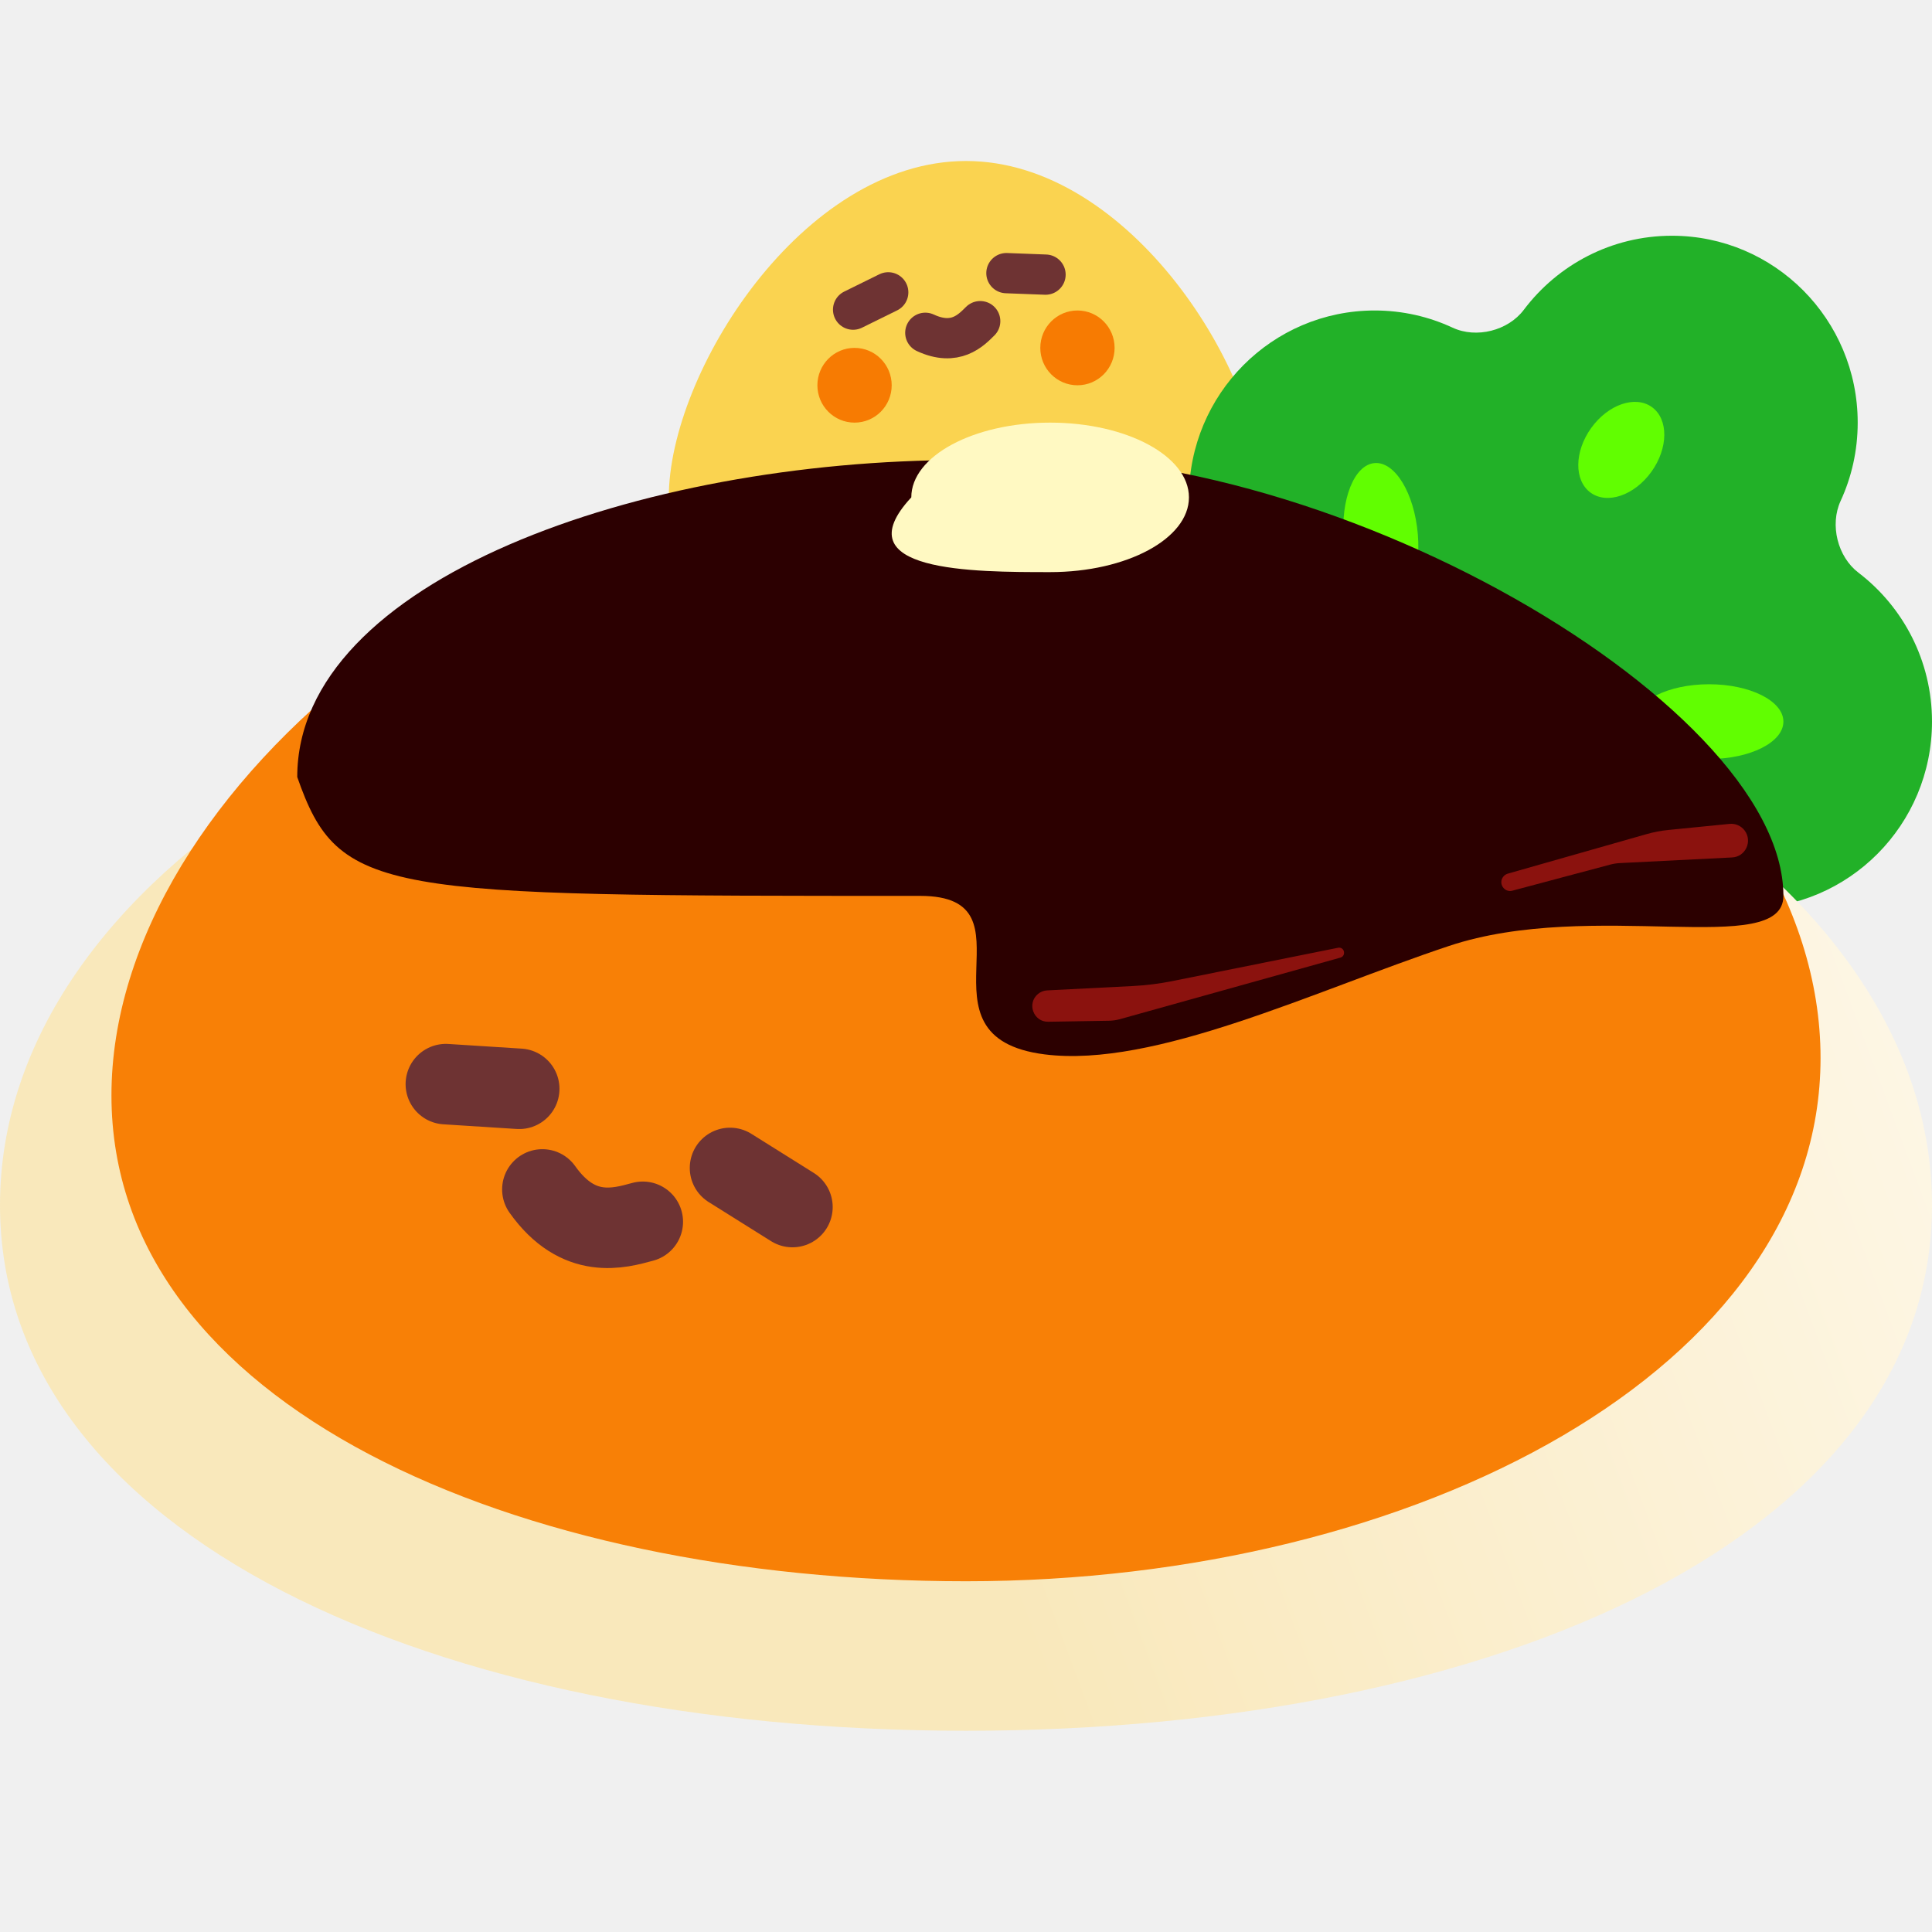
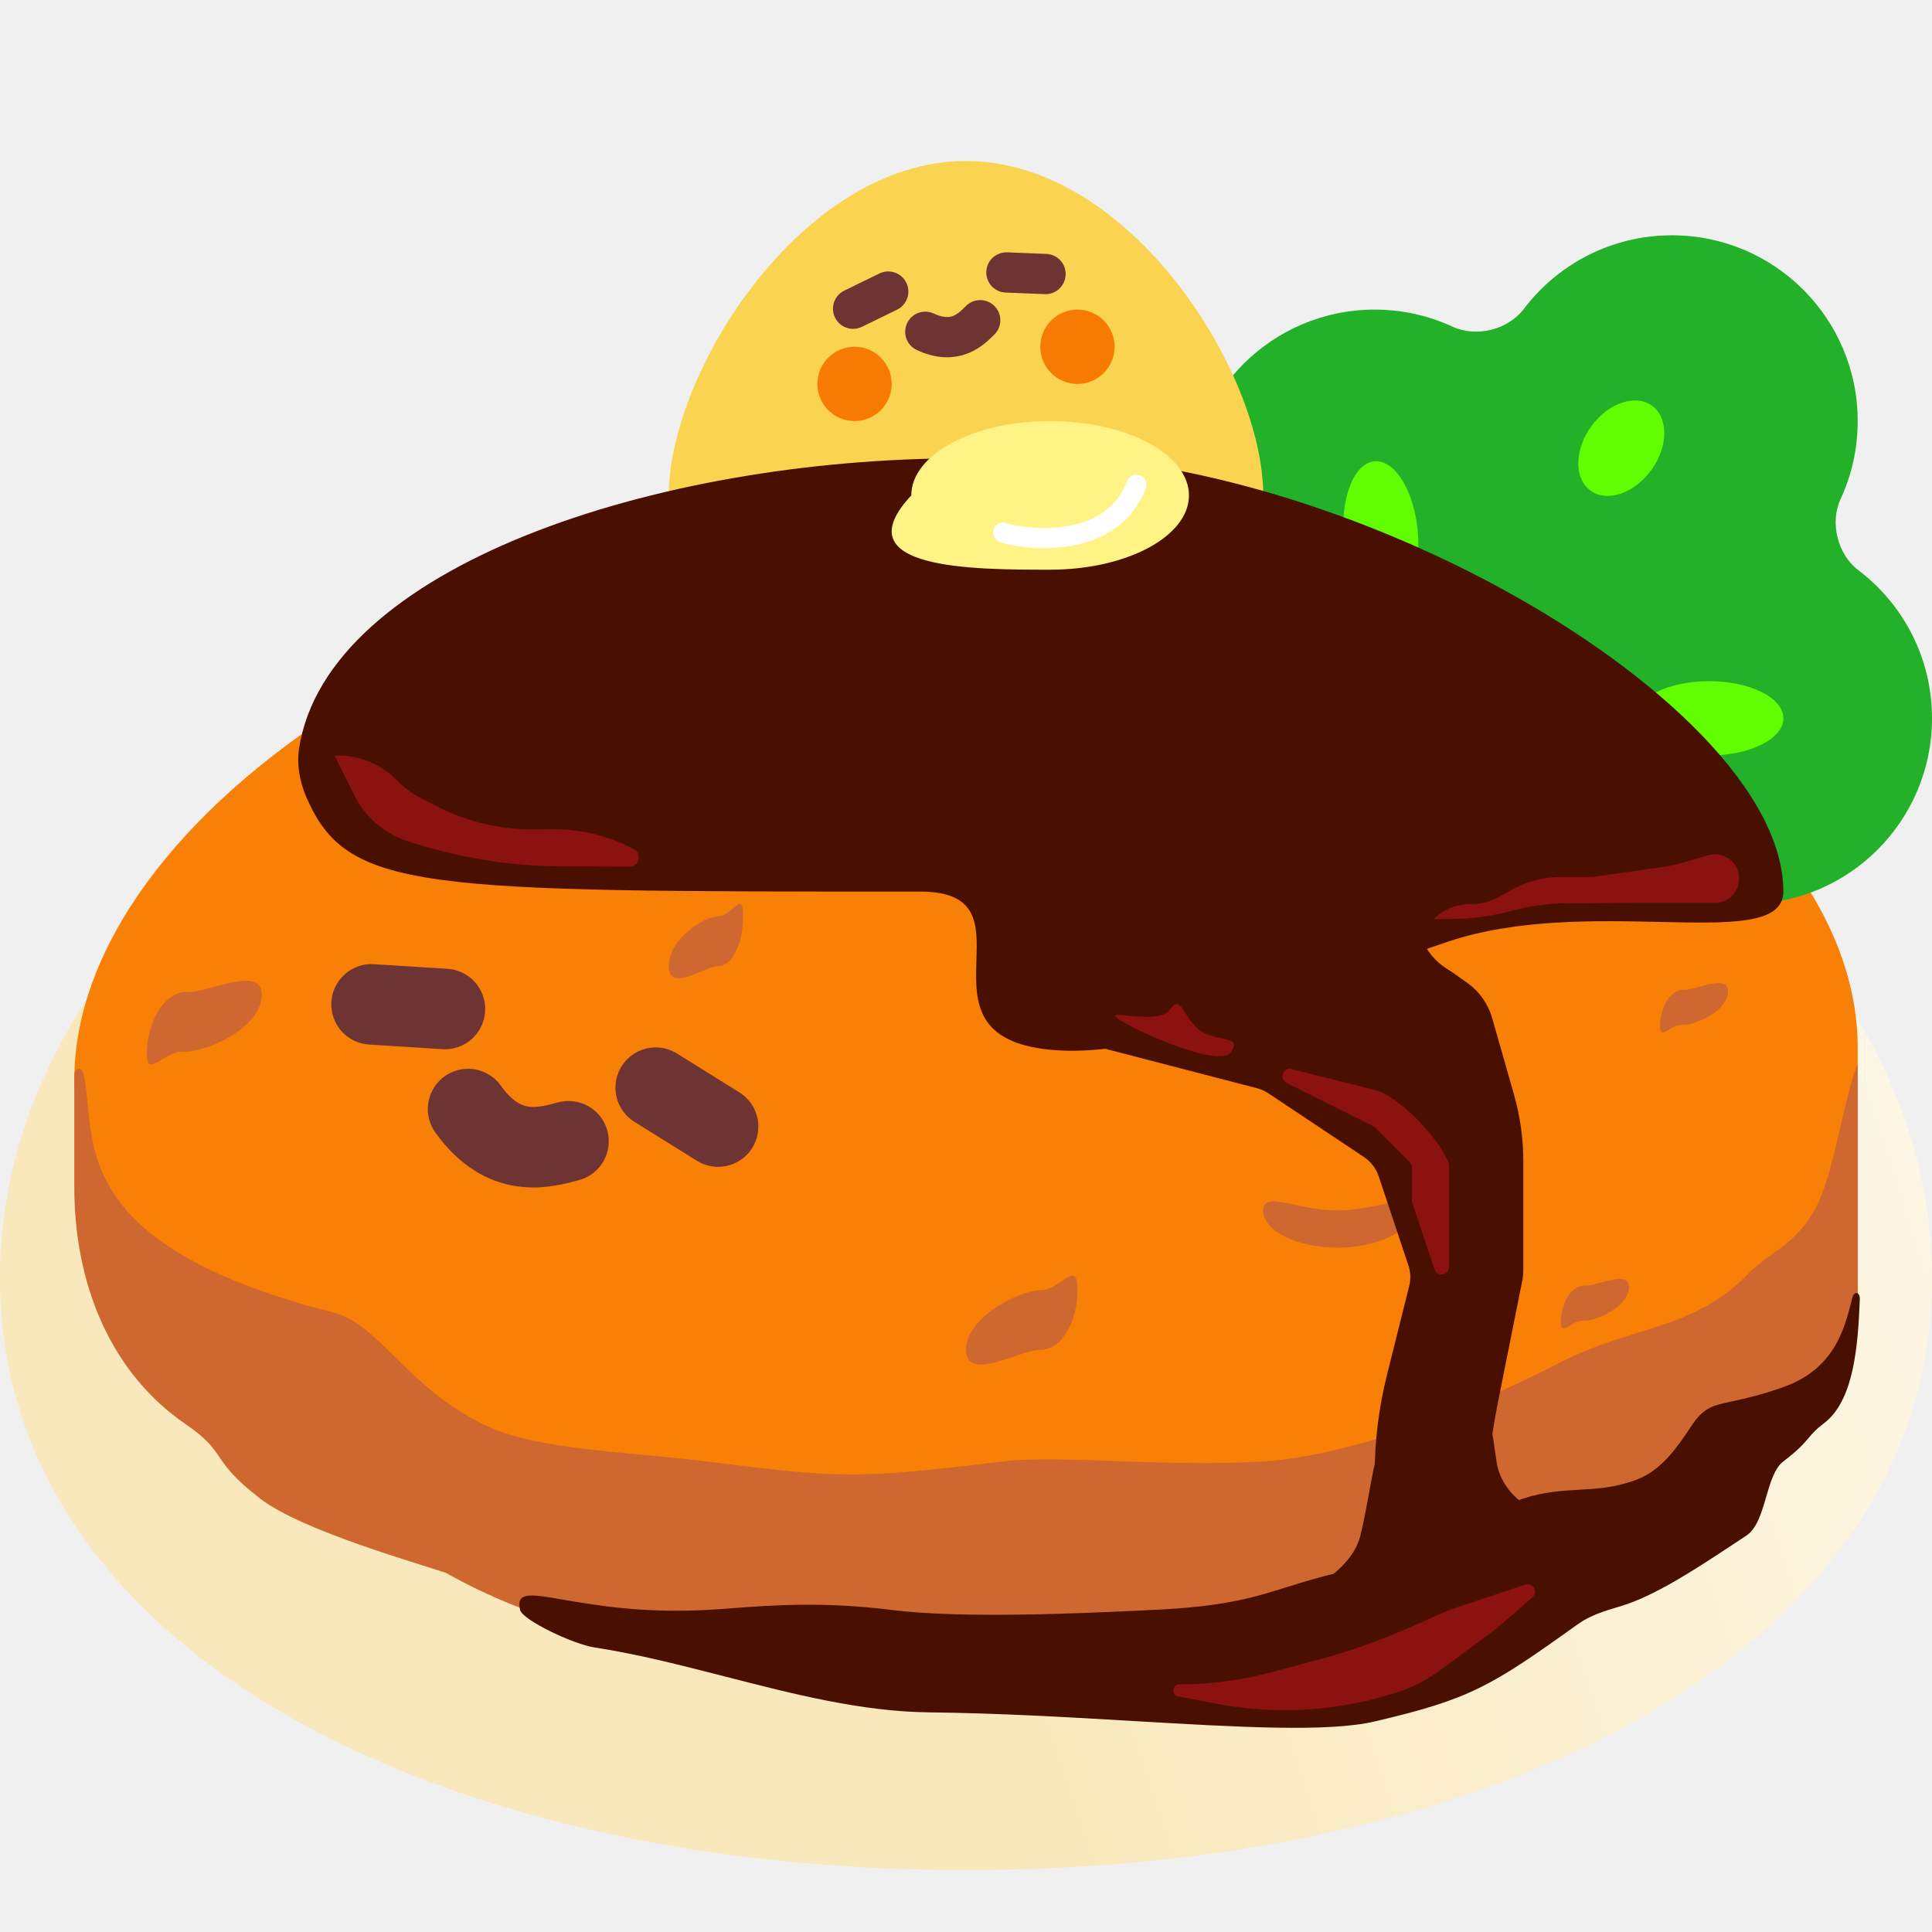
<svg xmlns="http://www.w3.org/2000/svg" width="48" height="48" viewBox="0 0 48 48" fill="none">
  <g clip-path="url(#clip0_742_2756)">
-     <path d="M31.385 12.357C31.385 15.434 28.078 17.929 24 17.929C19.922 17.929 16.616 15.434 16.616 12.357C16.616 9.28 19.922 4 24 4C28.078 4 31.385 9.28 31.385 12.357Z" fill="#FAD350" />
-     <path fill-rule="evenodd" clip-rule="evenodd" d="M46.154 10.5C46.154 11.195 46.002 11.855 45.729 12.447C45.457 13.039 45.654 13.832 46.17 14.226C47.282 15.074 48 16.417 48 17.928C48 20.492 45.934 22.571 43.385 22.571C42.014 22.571 40.784 21.971 39.938 21.017C39.647 20.688 39.192 20.535 38.763 20.623C38.466 20.683 38.16 20.714 37.846 20.714C35.807 20.714 34.077 19.384 33.467 17.54C33.346 17.175 33.057 16.884 32.694 16.763C30.861 16.148 29.539 14.408 29.539 12.357C29.539 9.793 31.605 7.714 34.154 7.714C34.845 7.714 35.501 7.867 36.09 8.141C36.678 8.415 37.467 8.217 37.858 7.698C38.701 6.579 40.036 5.857 41.539 5.857C44.088 5.857 46.154 7.936 46.154 10.5Z" fill="#22B128" />
-     <path d="M39.517 12.239C39.93 12.54 40.606 12.308 41.028 11.722C41.45 11.135 41.457 10.416 41.044 10.116C40.631 9.815 39.954 10.047 39.533 10.633C39.111 11.219 39.104 11.938 39.517 12.239Z" fill="#61FE01" />
-     <path d="M35.226 13.278C35.14 12.256 34.659 11.462 34.151 11.505C33.643 11.548 33.301 12.412 33.386 13.434C33.471 14.456 33.953 15.249 34.461 15.206C34.969 15.163 35.311 14.3 35.226 13.278Z" fill="#61FE01" />
-     <path d="M42.462 17C43.481 17 44.308 17.416 44.308 17.928C44.308 18.441 43.481 18.857 42.462 18.857C41.442 18.857 40.615 18.441 40.615 17.928C40.615 17.416 41.442 17 42.462 17Z" fill="#61FE01" />
-     <path d="M48 29.942C48 38.116 37.255 43 24 43C10.745 43 0 38.116 0 29.942C0 21.769 10.745 15.143 24 15.143C37.255 15.143 48 21.769 48 29.942Z" fill="url(#paint0_linear_742_2756)" />
-     <path d="M45.231 26.286C45.231 33.978 35.216 39.286 24 39.286C12.784 39.286 2.769 34.907 2.769 27.214C2.769 19.522 12.784 11.429 24 11.429C35.216 11.429 45.231 18.593 45.231 26.286Z" fill="#F88006" />
-     <path d="M44.308 22.258C44.308 23.831 39.572 22.311 36 23.502C32.644 24.62 28.685 26.54 25.955 26.196C22.549 25.766 25.864 22.258 22.86 22.258C9.448 22.258 8.416 22.258 7.385 19.305C7.385 14.412 15.914 11.43 23.891 11.43C32.308 10.5 44.308 17.365 44.308 22.258Z" fill="url(#paint1_linear_742_2756)" />
-     <path d="M15.97 30.355C15.385 30.514 14.372 30.815 13.475 29.551" stroke="#6E3333" stroke-width="2" stroke-linecap="round" />
-     <path d="M11.077 26.935L12.9 27.051" stroke="#6E3333" stroke-width="2" stroke-linecap="round" />
-     <path d="M18.137 29.017L19.688 29.989" stroke="#6E3333" stroke-width="2" stroke-linecap="round" />
-     <path d="M24.353 7.979C24.124 8.207 23.735 8.615 22.989 8.268" stroke="#6E3333" stroke-linecap="round" />
-     <path d="M21.195 7.693L22.068 7.263" stroke="#6E3333" stroke-linecap="round" />
-     <path d="M25.004 6.786L25.976 6.823" stroke="#6E3333" stroke-linecap="round" />
-     <path d="M25.788 24.695C25.506 24.93 25.676 25.391 26.042 25.385L27.555 25.36C27.646 25.358 27.736 25.345 27.824 25.321L33.301 23.792C33.441 23.753 33.414 23.545 33.268 23.544C33.259 23.544 33.251 23.545 33.243 23.547L29.131 24.374C28.804 24.44 28.473 24.481 28.14 24.498L26.016 24.606C25.933 24.61 25.853 24.641 25.788 24.695Z" fill="#8B120E" />
-     <path d="M43.346 20.635C43.545 20.904 43.366 21.287 43.033 21.303L40.247 21.443C40.162 21.447 40.078 21.461 39.996 21.483L37.574 22.129C37.37 22.183 37.216 21.943 37.35 21.779C37.378 21.744 37.416 21.719 37.459 21.706L40.907 20.724C41.086 20.673 41.268 20.638 41.452 20.62L42.972 20.469C43.117 20.455 43.259 20.518 43.346 20.635Z" fill="#8B120E" />
-     <path d="M29.539 12.357C29.539 13.383 27.995 14.214 26.09 14.214C24.185 14.214 20.915 14.214 22.641 12.357C22.641 11.332 24.185 10.5 26.09 10.5C27.995 10.5 29.539 11.332 29.539 12.357Z" fill="#FFF9C2" />
-     <path d="M26.769 9.572C27.279 9.572 27.692 9.156 27.692 8.643C27.692 8.13 27.279 7.714 26.769 7.714C26.259 7.714 25.846 8.13 25.846 8.643C25.846 9.156 26.259 9.572 26.769 9.572Z" fill="#F77B02" />
-     <path d="M21.231 10.5C21.741 10.5 22.154 10.085 22.154 9.572C22.154 9.059 21.741 8.643 21.231 8.643C20.721 8.643 20.308 9.059 20.308 9.572C20.308 10.085 20.721 10.5 21.231 10.5Z" fill="#F77B02" />
+     <path d="M48 31.75C48 40.959 37.255 46.462 24 46.462C10.745 46.462 0 40.959 0 31.75C0 22.542 10.745 15.077 24 15.077C37.255 15.077 48 22.542 48 31.75Z" fill="url(#paint0_linear_742_2756)" />
+     <path fill-rule="evenodd" clip-rule="evenodd" d="M46.006 32.612L46.154 32.616V31.446V26.154C46.155 26.113 46.154 26.072 46.154 26.031C46.154 19.404 35.703 13.231 24 13.231C12.297 13.231 1.846 20.203 1.846 26.831C1.846 27.741 2.043 28.597 2.414 29.398L2.769 31.692L3.71 31.712C3.698 31.85 3.692 31.986 3.692 32.123C4.577 37.055 13.707 40.923 24.923 40.923C35.343 40.923 44.727 37.583 46.006 32.612Z" fill="#F88006" />
+     <path d="M8.308 32.616C1.472 30.881 2.437 28.164 2.07 26.663C2.028 26.49 1.846 26.536 1.846 26.714V29.499C1.846 31.824 2.696 34.072 4.615 35.385C5.677 36.111 5.177 36.237 6.462 37.231C7.482 38.02 10.309 38.817 11.077 39.077C13.235 40.287 15.667 40.923 18.141 40.923H22.074H26.16C32.913 40.923 39.511 38.901 45.105 35.117C45.16 35.079 45.202 35.024 45.223 34.96L46.154 32.127V26.442C45.842 27.129 45.602 28.955 45.191 29.846C44.696 30.918 44.008 31.049 43.385 31.692C42.084 33.035 40.521 32.945 38.769 33.846C37.449 34.525 34.117 36.131 31.385 36.308C29.015 36.462 26.319 36.137 24.923 36.308C21.241 36.76 20.826 36.721 17.538 36.308C15.515 36.053 13.338 36.038 12 35.385C10.144 34.478 9.388 32.889 8.308 32.616Z" fill="#CF6730" />
+     <path d="M35.077 30.073C35.077 30.582 34.25 30.996 33.231 30.996C32.211 30.996 31.384 30.582 31.384 30.073C31.384 29.563 32.211 30.073 33.231 30.073C34.25 30.073 35.077 29.563 35.077 30.073Z" fill="#CF6730" />
+     <path fill-rule="evenodd" clip-rule="evenodd" d="M46.154 10.462C46.154 11.153 46.002 11.809 45.729 12.398C45.457 12.986 45.654 13.774 46.17 14.166C47.282 15.009 48 16.343 48 17.846C48 20.395 45.934 22.462 43.385 22.462C42.014 22.462 40.784 21.864 39.938 20.916C39.647 20.589 39.192 20.438 38.763 20.524C38.466 20.584 38.16 20.615 37.846 20.615C35.807 20.615 34.077 19.293 33.467 17.46C33.346 17.097 33.057 16.808 32.694 16.688C30.861 16.077 29.539 14.347 29.539 12.308C29.539 9.759 31.605 7.692 34.154 7.692C34.845 7.692 35.501 7.844 36.09 8.117C36.678 8.389 37.467 8.193 37.858 7.676C38.701 6.564 40.036 5.846 41.539 5.846C44.088 5.846 46.154 7.913 46.154 10.462Z" fill="#22B128" />
+     <path d="M39.517 12.19C39.93 12.489 40.606 12.259 41.028 11.676C41.45 11.094 41.457 10.379 41.044 10.08C40.631 9.781 39.954 10.011 39.533 10.594C39.111 11.177 39.104 11.892 39.517 12.19Z" fill="#61FE01" />
+     <path d="M35.226 13.223C35.14 12.207 34.659 11.418 34.151 11.461C33.643 11.504 33.301 12.362 33.386 13.378C33.471 14.394 33.953 15.183 34.461 15.14C34.969 15.098 35.311 14.239 35.226 13.223Z" fill="#61FE01" />
+     <path d="M42.462 16.923C43.481 16.923 44.308 17.336 44.308 17.846C44.308 18.356 43.481 18.769 42.462 18.769C41.442 18.769 40.615 18.356 40.615 17.846C40.615 17.336 41.442 16.923 42.462 16.923Z" fill="#61FE01" />
+     <path d="M31.385 12.308C31.385 15.367 28.078 17.846 24 17.846C19.922 17.846 16.616 15.367 16.616 12.308C16.616 9.249 19.922 4 24 4C28.078 4 31.385 9.249 31.385 12.308Z" fill="#FAD350" />
+     <path fill-rule="evenodd" clip-rule="evenodd" d="M44.307 22.151C44.307 22.974 42.994 22.945 41.228 22.905C39.642 22.87 37.69 22.827 35.999 23.387C35.608 23.517 35.208 23.657 34.803 23.804C35.404 23.853 35.99 24.07 36.487 24.443C36.77 24.655 36.975 24.953 37.072 25.292L37.612 27.184C37.767 27.726 37.846 28.286 37.846 28.85V31.546C37.846 31.644 37.836 31.741 37.817 31.836L37.207 34.883C37.031 35.766 36.936 36.663 36.924 37.564C37.179 37.461 37.481 37.351 37.846 37.231C38.362 37.062 38.796 37.038 39.224 37.013C39.678 36.988 40.124 36.963 40.653 36.765C41.266 36.538 41.658 35.979 42.018 35.434C42.325 34.969 42.54 34.922 43.046 34.813C43.342 34.75 43.737 34.664 44.307 34.462C45.572 34.013 45.822 33.023 46.001 32.322L46.022 32.239C46.067 32.062 46.215 32.098 46.207 32.279C46.16 33.437 46.063 34.808 45.304 35.37C45.119 35.508 45.034 35.608 44.937 35.722C44.817 35.864 44.679 36.026 44.308 36.307C44.089 36.473 43.985 36.83 43.879 37.193C43.765 37.583 43.649 37.981 43.385 38.153C43.282 38.221 43.175 38.292 43.065 38.365C42.181 38.949 41.125 39.648 40.276 39.902L40.236 39.914C39.879 40.02 39.513 40.13 39.21 40.346C37.029 41.91 36.521 42.214 34.154 42.769C32.994 43.041 30.778 42.911 28.187 42.76C26.575 42.665 24.816 42.562 23.076 42.543C21.405 42.524 19.703 42.087 18.015 41.653C16.924 41.373 15.838 41.094 14.769 40.93C14.231 40.848 12.98 40.246 12.922 40C12.815 39.539 13.174 39.602 14.002 39.745C14.774 39.878 15.952 40.082 17.539 39.999C17.738 39.989 17.953 39.973 18.186 39.956C19.165 39.882 20.457 39.785 22.154 39.999C23.909 40.222 26.94 40.078 28.268 40.016C28.402 40.009 28.519 40.004 28.616 39.999C30.407 39.921 31.136 39.693 31.976 39.43C32.341 39.316 32.728 39.195 33.231 39.076C33.594 38.991 33.896 38.911 34.153 38.833V36.635C34.153 35.805 34.255 34.978 34.456 34.172L35.011 31.953C35.054 31.783 35.047 31.604 34.991 31.438L34.253 29.224C34.188 29.029 34.06 28.862 33.89 28.748L31.513 27.164C31.428 27.106 31.333 27.064 31.234 27.038L27.461 26.057C26.929 26.116 26.424 26.124 25.954 26.065C24.196 25.844 24.229 24.809 24.259 23.858C24.287 22.967 24.313 22.151 22.859 22.151C10.412 22.151 8.628 22.151 7.611 19.804C7.445 19.421 7.368 18.999 7.432 18.587C8.13 14.097 16.263 11.387 23.891 11.387C32.307 10.462 44.307 17.287 44.307 22.151Z" fill="#490F01" />
+     <path d="M14.124 28.354C13.539 28.511 12.525 28.811 11.629 27.554" stroke="#6E3333" stroke-width="2" stroke-linecap="round" />
+     <path d="M9.231 24.953L11.054 25.068" stroke="#6E3333" stroke-width="2" stroke-linecap="round" />
+     <path d="M16.291 27.023L17.841 27.989" stroke="#6E3333" stroke-width="2" stroke-linecap="round" />
+     <path d="M24.353 7.956C24.124 8.182 23.735 8.588 22.989 8.243" stroke="#6E3333" stroke-linecap="round" />
+     <path d="M21.195 7.67L22.068 7.244" stroke="#6E3333" stroke-linecap="round" />
+     <path d="M25.004 6.769L25.976 6.808" stroke="#6E3333" stroke-linecap="round" />
+     <path d="M8.343 18.771C8.328 18.772 8.318 18.788 8.325 18.801L8.806 19.762C9.075 20.3 9.547 20.708 10.117 20.897C11.36 21.308 12.66 21.52 13.969 21.526L15.639 21.533C15.884 21.534 15.963 21.206 15.746 21.095L15.689 21.066C15.08 20.756 14.406 20.597 13.723 20.602L13.261 20.606C12.433 20.612 11.614 20.419 10.876 20.043L10.46 19.831C10.253 19.725 10.063 19.587 9.899 19.423L9.848 19.372C9.45 18.974 8.906 18.757 8.343 18.771Z" fill="#8B120E" />
+     <path d="M42.867 21.285C43.444 21.563 43.246 22.431 42.605 22.431L40.626 22.431L38.973 22.44C38.484 22.442 37.997 22.508 37.525 22.636C37.053 22.764 36.566 22.83 36.077 22.832L35.629 22.835L35.626 22.828C35.865 22.593 36.188 22.462 36.524 22.462H36.56C36.798 22.462 37.032 22.4 37.238 22.283L37.517 22.125C37.907 21.904 38.347 21.788 38.795 21.788H39.558L41.368 21.533C41.488 21.516 41.607 21.491 41.724 21.456L42.436 21.249C42.579 21.207 42.733 21.22 42.867 21.285Z" fill="#8B120E" />
+     <path d="M29.539 12.308C29.539 13.327 27.995 14.154 26.09 14.154C24.185 14.154 20.915 14.154 22.641 12.308C22.641 11.288 24.185 10.461 26.09 10.461C27.995 10.461 29.539 11.288 29.539 12.308Z" fill="#FFF386" />
+     <path d="M26.769 9.539C27.279 9.539 27.692 9.125 27.692 8.615C27.692 8.106 27.279 7.692 26.769 7.692C26.259 7.692 25.846 8.106 25.846 8.615C25.846 9.125 26.259 9.539 26.769 9.539Z" fill="#F77B02" />
+     <path d="M21.231 10.461C21.741 10.461 22.154 10.048 22.154 9.538C22.154 9.029 21.741 8.615 21.231 8.615C20.721 8.615 20.308 9.029 20.308 9.538C20.308 10.048 20.721 10.461 21.231 10.461Z" fill="#F77B02" />
+     <path d="M26.769 32.056C26.769 32.875 26.356 33.538 25.846 33.538C25.336 33.538 24 34.357 24 33.538C24 32.72 25.336 32.057 25.846 32.057C26.356 32.057 26.769 31.237 26.769 32.056Z" fill="#CF6730" />
+     <path d="M18.462 22.765C18.462 23.449 18.186 24.003 17.846 24.003C17.506 24.003 16.616 24.688 16.616 24.003C16.616 23.32 17.506 22.766 17.846 22.766C18.186 22.766 18.462 22.081 18.462 22.765Z" fill="#CF6730" />
+     <path d="M3.651 26.073C3.699 25.256 4.15 24.617 4.659 24.647C5.168 24.676 6.55 23.937 6.502 24.754C6.454 25.572 5.082 26.155 4.573 26.126C4.064 26.096 3.604 26.89 3.651 26.073Z" fill="#CF6730" />
+     <path d="M41.244 25.433C41.272 24.949 41.539 24.571 41.84 24.589C42.141 24.606 42.959 24.169 42.931 24.652C42.903 25.136 42.09 25.482 41.789 25.464C41.488 25.446 41.215 25.916 41.244 25.433Z" fill="#CF6730" />
+     <path d="M38.781 32.785C38.809 32.301 39.076 31.923 39.377 31.941C39.678 31.958 40.496 31.521 40.468 32.004C40.44 32.488 39.627 32.834 39.326 32.816C39.025 32.798 38.753 33.269 38.781 32.785Z" fill="#CF6730" />
+     <path d="M29.276 42.148C29.095 42.113 29.12 41.846 29.305 41.846C30.073 41.846 30.837 41.746 31.579 41.548L32.679 41.255C33.507 41.034 34.317 40.748 35.1 40.4L36 40L37.894 39.369C38.086 39.305 38.226 39.551 38.074 39.683L37.18 40.462L35.776 41.5C35.466 41.729 35.121 41.908 34.755 42.031C33.302 42.515 31.748 42.619 30.243 42.332L29.276 42.148Z" fill="#8B120E" />
+     <path fill-rule="evenodd" clip-rule="evenodd" d="M34.175 28.021C34.161 28.007 34.145 27.995 34.127 27.986L31.966 26.906C31.768 26.807 31.879 26.508 32.093 26.561L34.154 27.077C34.757 27.228 35.769 28.291 35.99 28.895C35.997 28.914 36 28.933 36 28.953V30.769V31.478C36 31.687 35.706 31.735 35.64 31.536L35.086 29.874C35.08 29.856 35.077 29.836 35.077 29.816V28.999C35.077 28.95 35.057 28.904 35.023 28.869L34.175 28.021Z" fill="#8B120E" />
+     <path d="M30.584 26.137C30.293 26.555 28.201 25.606 27.783 25.315C27.364 25.024 28.776 25.501 29.067 25.082C29.358 24.663 29.406 25.319 29.825 25.609C30.244 25.9 30.875 25.718 30.584 26.137Z" fill="#8B120E" />
+     <path d="M28.233 12.045C27.57 13.768 25.268 13.363 24.923 13.231" stroke="white" stroke-width="0.5" stroke-linecap="round" />
+     <path d="M35.009 38.033C34.708 39.252 32.45 40.123 31.956 40.002C31.461 39.879 33.498 39.373 33.798 38.154C34.099 36.935 34.162 35.483 34.657 35.605C35.152 35.727 35.309 36.814 35.009 38.033Z" fill="#490F01" />
+     <path d="M36.143 36.928C36.349 37.76 37.965 38.198 38.381 38.095C38.706 38.015 38.311 37.714 37.776 37.299C37.463 37.057 37.243 36.714 37.182 36.323C37.096 35.763 37.076 35.348 36.923 35.386C36.507 35.488 35.938 36.097 36.143 36.928Z" fill="#490F01" />
+     <path d="M34.159 23.68C34.272 24.285 35.819 24.589 36.241 24.509C36.514 24.458 36.313 24.3 35.961 24.078C35.538 23.812 35.257 23.384 35.231 22.886C35.22 22.664 35.198 22.526 35.092 22.546C34.67 22.626 34.045 23.076 34.159 23.68Z" fill="#490F01" />
  </g>
  <defs>
-     <linearGradient id="paint0_linear_742_2756" x1="56.25" y1="18.325" x2="20.307" y2="31.702" gradientUnits="userSpaceOnUse">
+     <linearGradient id="paint0_linear_742_2756" x1="56.25" y1="18.662" x2="19.354" y2="30.85" gradientUnits="userSpaceOnUse">
      <stop stop-color="#FFFCF6" />
      <stop offset="0.957" stop-color="#F9E8BB" />
    </linearGradient>
-     <linearGradient id="paint1_linear_742_2756" x1="24.923" y1="11.428" x2="24.923" y2="26.286" gradientUnits="userSpaceOnUse">
-       <stop stop-color="#2C0001" />
-       <stop offset="1" stop-color="#2C0000" />
-     </linearGradient>
    <clipPath id="clip0_742_2756">
-       <rect width="48" height="39" fill="white" transform="translate(0 4)" />
+       <rect width="48" height="42.462" fill="white" transform="translate(0 4)" />
    </clipPath>
  </defs>
</svg>
